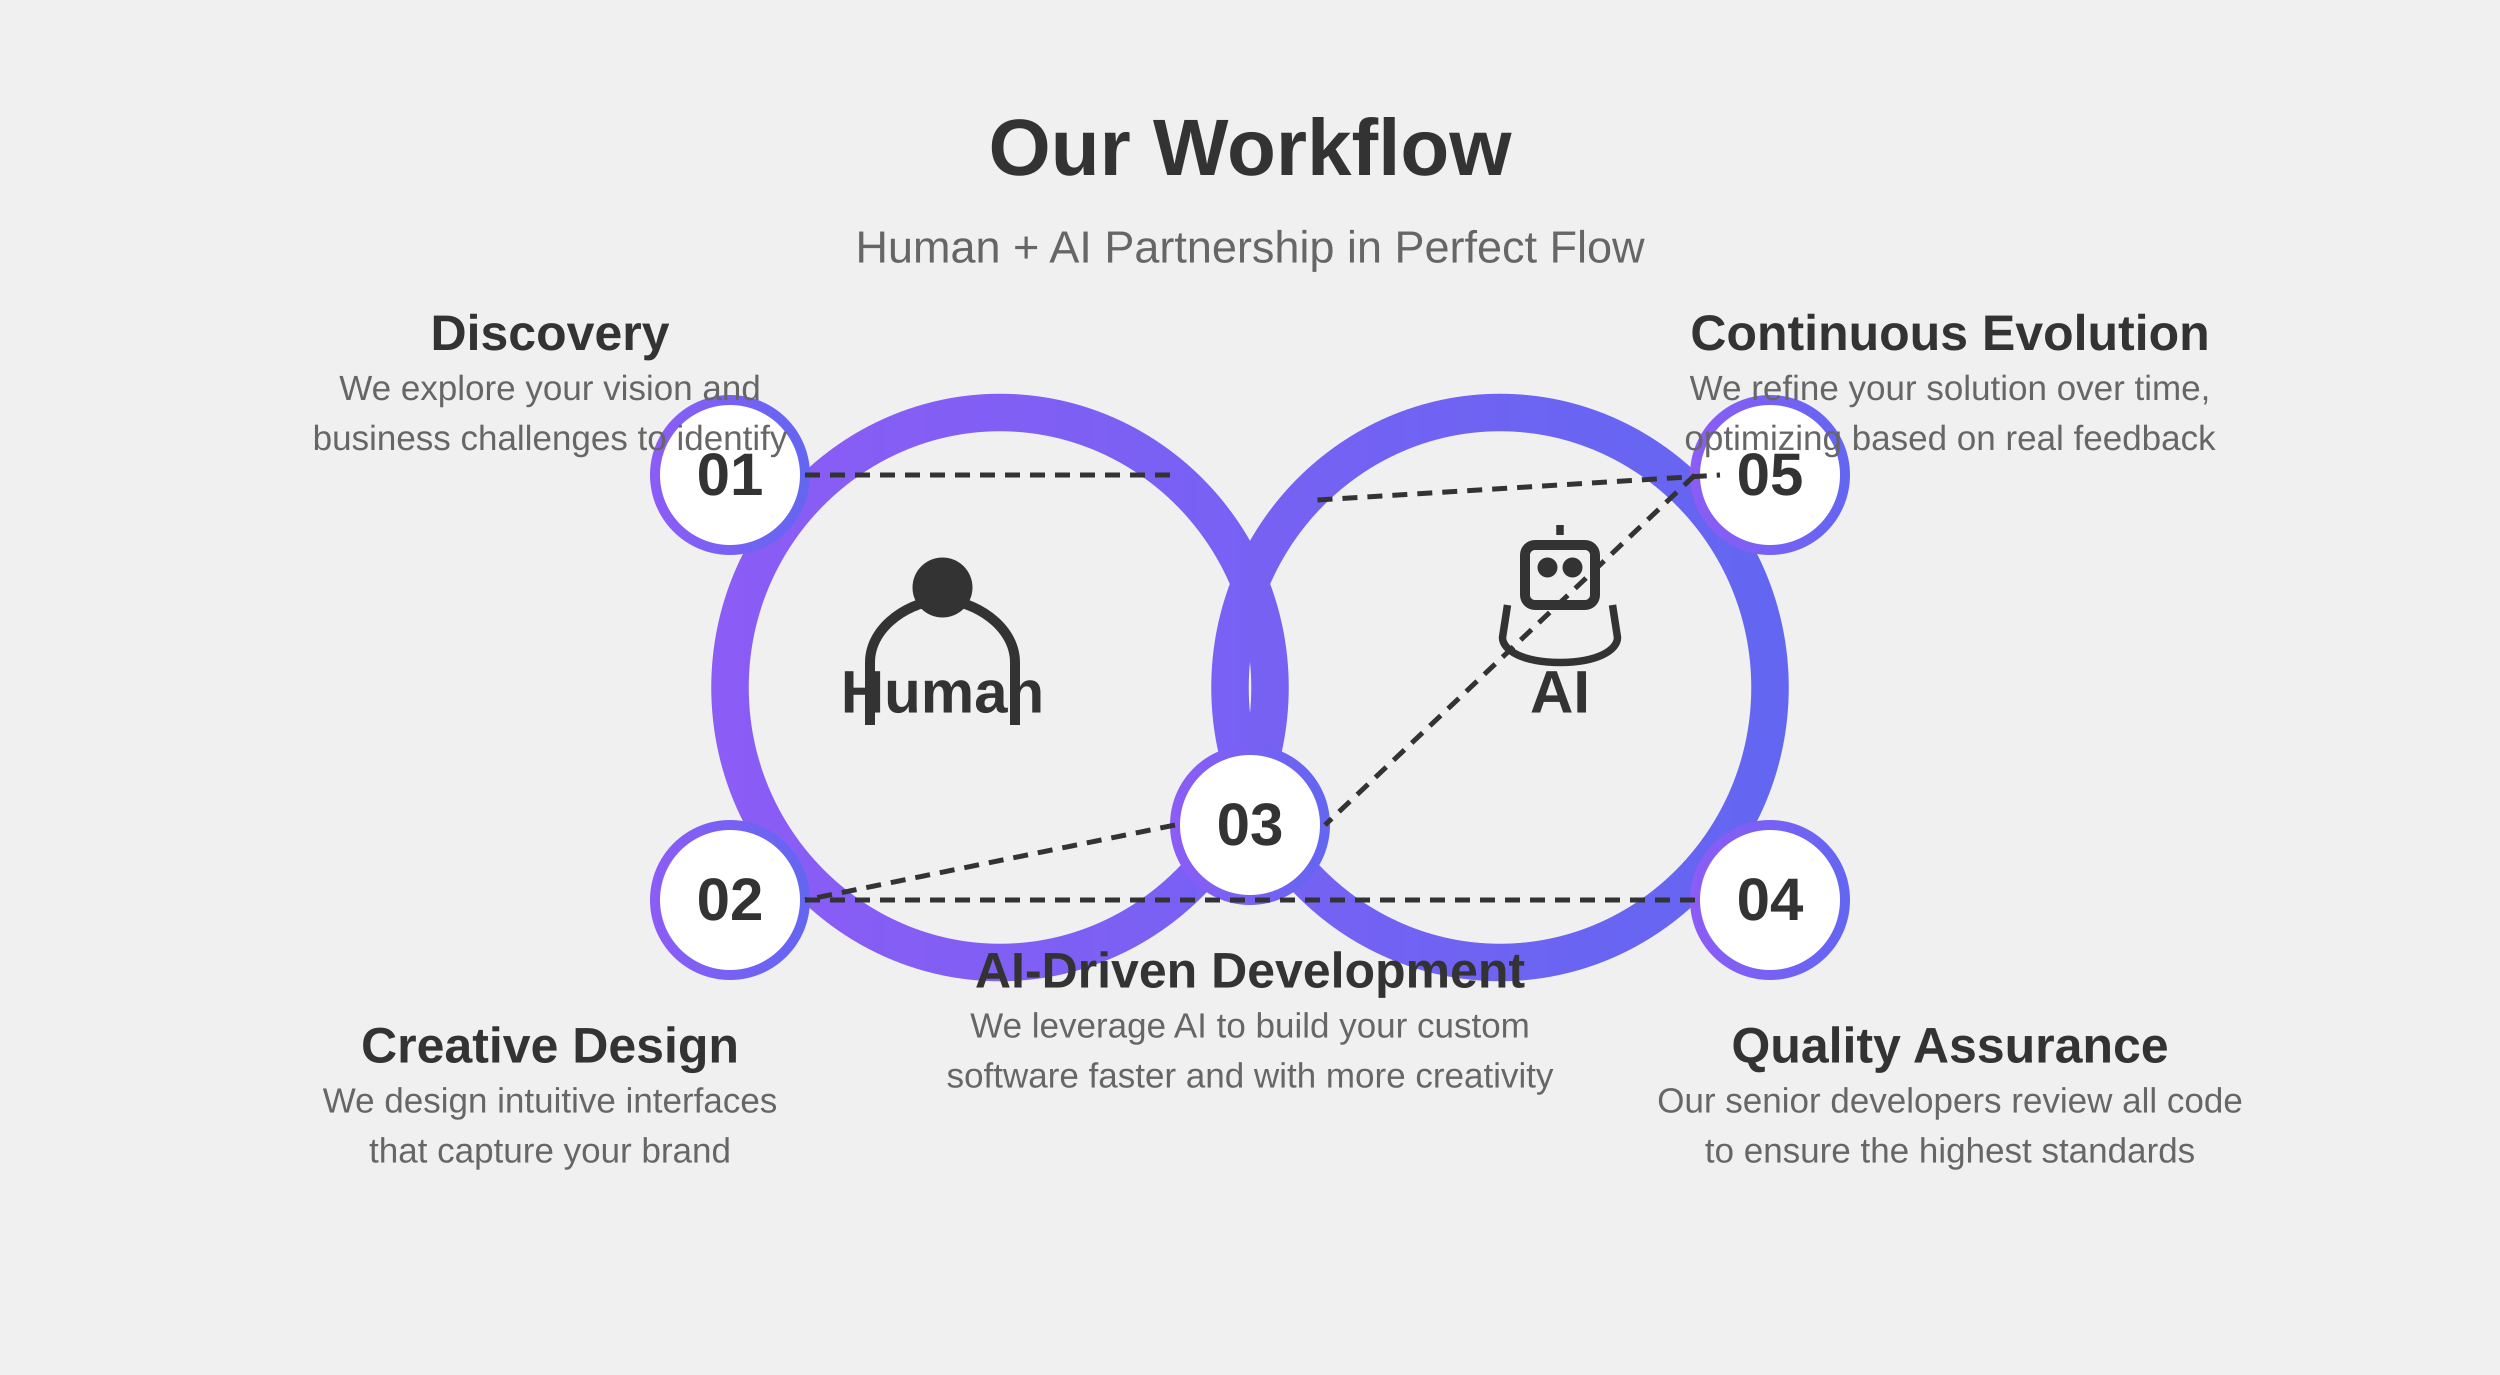
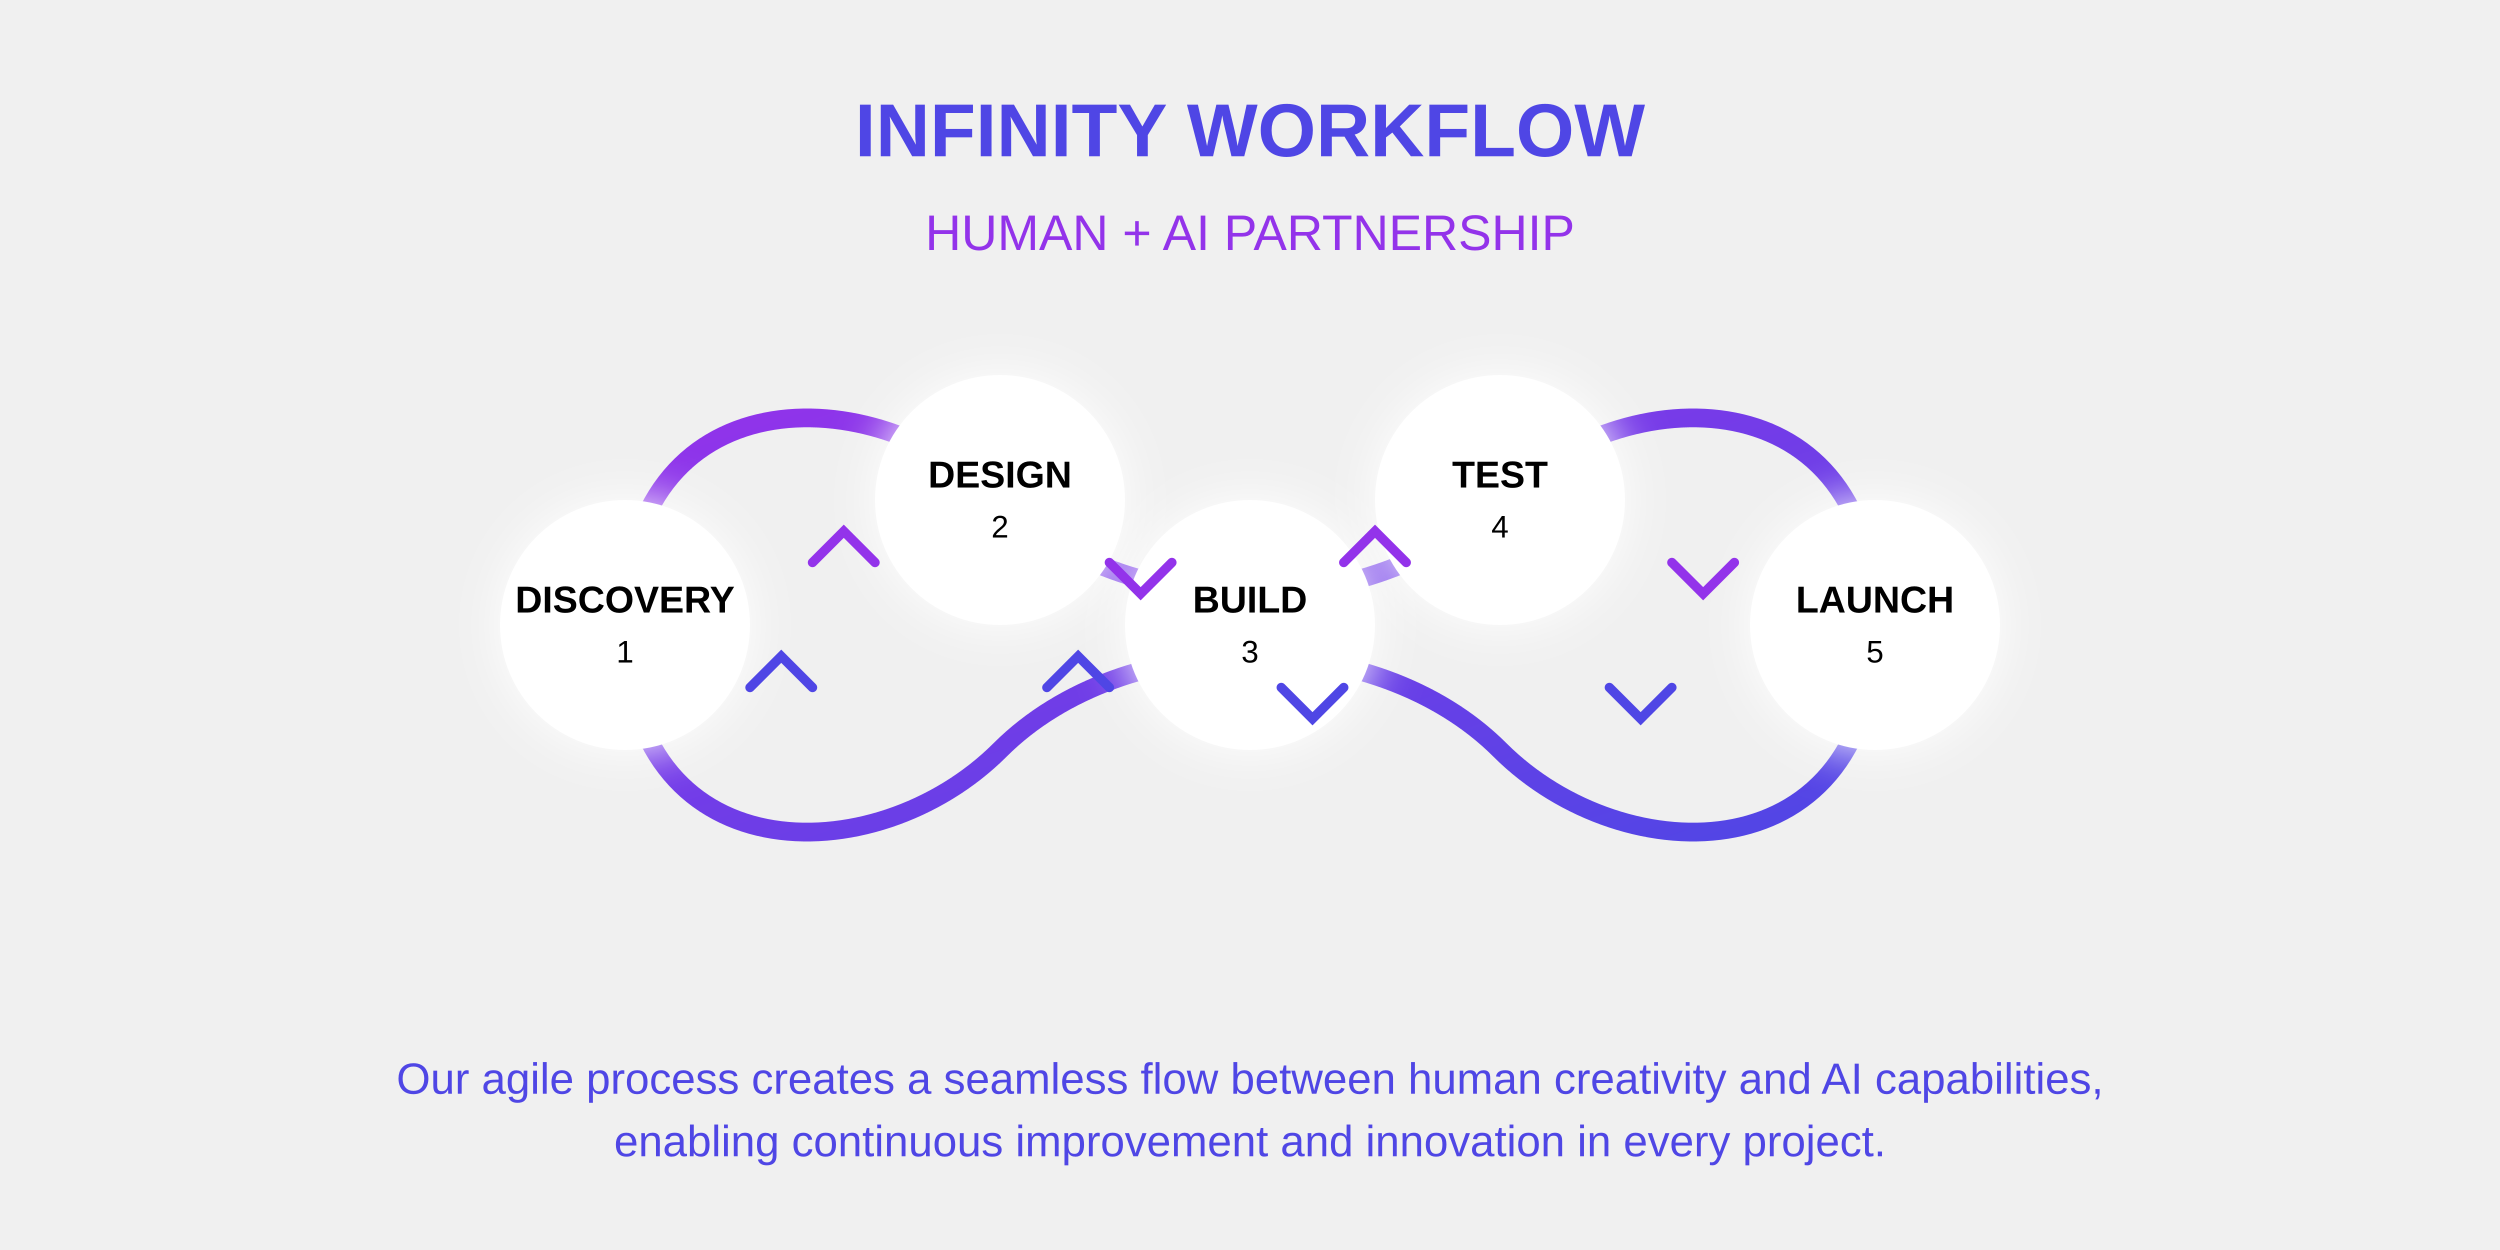
- <svg xmlns="http://www.w3.org/2000/svg" width="1000" height="550" viewBox="0 0 1000 550" fill="none">
+ <svg xmlns="http://www.w3.org/2000/svg" viewBox="0 0 800 400">
  <defs>
-     <linearGradient id="infinityGradient" x1="0%" y1="0%" x2="100%" y2="0%">
-       <stop offset="0%" stop-color="#8B5CF6" />
-       <stop offset="100%" stop-color="#6366F1" />
-     </linearGradient>
-     <linearGradient id="pulseGradient" x1="0%" y1="0%" x2="100%" y2="0%">
-       <stop offset="0%" stop-color="#8B5CF6" />
-       <stop offset="100%" stop-color="#6366F1" />
+     <linearGradient id="purpleGradient" x1="0%" y1="0%" x2="100%" y2="100%">
+       <stop offset="0%" style="stop-color:#9333ea;stop-opacity:1" />
+       <stop offset="100%" style="stop-color:#4f46e5;stop-opacity:1" />
    </linearGradient>
    <filter id="glow" x="-20%" y="-20%" width="140%" height="140%">
-       <feGaussianBlur stdDeviation="5" result="blur" />
-       <feComposite in="SourceGraphic" in2="blur" operator="over" />
+       <feGaussianBlur stdDeviation="8" result="glow" />
+       <feMerge>
+         <feMergeNode in="glow" />
+         <feMergeNode in="SourceGraphic" />
+       </feMerge>
    </filter>
  </defs>
-   <path d="M292,275 C292,214 341,165 400,165 C459,165 508,214 508,275 C508,336 459,385 400,385 C341,385 292,336 292,275 Z M492,275 C492,214 541,165 600,165 C659,165 708,214 708,275 C708,336 659,385 600,385 C541,385 492,336 492,275 Z" stroke="url(#infinityGradient)" stroke-width="15" fill="none" stroke-linecap="round" />
-   <text x="377" y="285" font-family="Arial, sans-serif" font-weight="bold" font-size="24" fill="#333333" text-anchor="middle">Human</text>
-   <text x="624" y="285" font-family="Arial, sans-serif" font-weight="bold" font-size="24" fill="#333333" text-anchor="middle">AI</text>
-   <circle cx="377" cy="235" r="12" fill="#333333" />
-   <path d="M348,290 L348,265 C348,250 365,240 377,240 C389,240 406,250 406,265 L406,290" stroke="#333333" stroke-width="4" fill="none" />
-   <rect x="610" y="218" width="28" height="24" rx="4" stroke="#333333" stroke-width="4" fill="none" />
-   <circle cx="619" cy="227" r="4" fill="#333333" />
-   <circle cx="629" cy="227" r="4" fill="#333333" />
-   <path d="M603,242 L601,255 C601,260 609,265 624,265 C639,265 647,260 647,255 L645,242" stroke="#333333" stroke-width="3" fill="none" />
-   <line x1="624" y1="214" x2="624" y2="210" stroke="#333333" stroke-width="3" />
-   <circle cx="292" cy="190" r="30" fill="white" stroke="url(#infinityGradient)" stroke-width="4" />
-   <text x="292" y="198" font-family="Arial, sans-serif" font-weight="bold" font-size="24" fill="#333333" text-anchor="middle">01</text>
-   <text x="220" y="140" font-family="Arial, sans-serif" font-weight="bold" font-size="20" fill="#333333" text-anchor="middle">Discovery</text>
-   <text x="220" y="160" font-family="Arial, sans-serif" font-size="14" fill="#666666" text-anchor="middle">We explore your vision and</text>
-   <text x="220" y="180" font-family="Arial, sans-serif" font-size="14" fill="#666666" text-anchor="middle">business challenges to identify</text>
-   <circle cx="292" cy="360" r="30" fill="white" stroke="url(#infinityGradient)" stroke-width="4" />
-   <text x="292" y="368" font-family="Arial, sans-serif" font-weight="bold" font-size="24" fill="#333333" text-anchor="middle">02</text>
-   <text x="220" y="425" font-family="Arial, sans-serif" font-weight="bold" font-size="20" fill="#333333" text-anchor="middle">Creative Design</text>
-   <text x="220" y="445" font-family="Arial, sans-serif" font-size="14" fill="#666666" text-anchor="middle">We design intuitive interfaces</text>
-   <text x="220" y="465" font-family="Arial, sans-serif" font-size="14" fill="#666666" text-anchor="middle">that capture your brand</text>
-   <circle cx="500" cy="330" r="30" fill="white" stroke="url(#infinityGradient)" stroke-width="4" />
-   <text x="500" y="338" font-family="Arial, sans-serif" font-weight="bold" font-size="24" fill="#333333" text-anchor="middle">03</text>
-   <text x="500" y="395" font-family="Arial, sans-serif" font-weight="bold" font-size="20" fill="#333333" text-anchor="middle">AI-Driven Development</text>
-   <text x="500" y="415" font-family="Arial, sans-serif" font-size="14" fill="#666666" text-anchor="middle">We leverage AI to build your custom</text>
-   <text x="500" y="435" font-family="Arial, sans-serif" font-size="14" fill="#666666" text-anchor="middle">software faster and with more creativity</text>
-   <circle cx="708" cy="360" r="30" fill="white" stroke="url(#infinityGradient)" stroke-width="4" />
-   <text x="708" y="368" font-family="Arial, sans-serif" font-weight="bold" font-size="24" fill="#333333" text-anchor="middle">04</text>
-   <text x="780" y="425" font-family="Arial, sans-serif" font-weight="bold" font-size="20" fill="#333333" text-anchor="middle">Quality Assurance</text>
-   <text x="780" y="445" font-family="Arial, sans-serif" font-size="14" fill="#666666" text-anchor="middle">Our senior developers review all code</text>
-   <text x="780" y="465" font-family="Arial, sans-serif" font-size="14" fill="#666666" text-anchor="middle">to ensure the highest standards</text>
-   <circle cx="708" cy="190" r="30" fill="white" stroke="url(#infinityGradient)" stroke-width="4" />
-   <text x="708" y="198" font-family="Arial, sans-serif" font-weight="bold" font-size="24" fill="#333333" text-anchor="middle">05</text>
-   <text x="780" y="140" font-family="Arial, sans-serif" font-weight="bold" font-size="20" fill="#333333" text-anchor="middle">Continuous Evolution</text>
-   <text x="780" y="160" font-family="Arial, sans-serif" font-size="14" fill="#666666" text-anchor="middle">We refine your solution over time,</text>
-   <text x="780" y="180" font-family="Arial, sans-serif" font-size="14" fill="#666666" text-anchor="middle">optimizing based on real feedback</text>
-   <path d="M322,190 L472,190" stroke="#333333" stroke-width="2" stroke-dasharray="6 4" fill="none" />
-   <path d="M527,200 L688,190" stroke="#333333" stroke-width="2" stroke-dasharray="6 4" fill="none" />
-   <path d="M678,190 L530,330" stroke="#333333" stroke-width="2" stroke-dasharray="6 4" fill="none" />
-   <path d="M470,330 L322,360" stroke="#333333" stroke-width="2" stroke-dasharray="6 4" fill="none" />
-   <path d="M322,360 L678,360" stroke="#333333" stroke-width="2" stroke-dasharray="6 4" fill="none" />
-   <text x="500" y="70" font-family="Arial, sans-serif" font-weight="bold" font-size="32" fill="#333333" text-anchor="middle">Our Workflow</text>
-   <text x="500" y="105" font-family="Arial, sans-serif" font-size="18" fill="#666666" text-anchor="middle">Human + AI Partnership in Perfect Flow</text>
+   <path d="M 200,200 C 200,120 280,120 320,160 C 360,200 440,200 480,160 C 520,120 600,120 600,200 C 600,280 520,280 480,240 C 440,200 360,200 320,240 C 280,280 200,280 200,200 Z" fill="none" stroke="url(#purpleGradient)" stroke-width="6" stroke-linecap="round" />
+   <circle cx="200" cy="200" r="40" fill="white" filter="url(#glow)" />
+   <text x="200" y="196" font-family="Arial, sans-serif" font-size="12" text-anchor="middle" font-weight="bold">DISCOVERY</text>
+   <text x="200" y="212" font-family="Arial, sans-serif" font-size="10" text-anchor="middle">1</text>
+   <circle cx="320" cy="160" r="40" fill="white" filter="url(#glow)" />
+   <text x="320" y="156" font-family="Arial, sans-serif" font-size="12" text-anchor="middle" font-weight="bold">DESIGN</text>
+   <text x="320" y="172" font-family="Arial, sans-serif" font-size="10" text-anchor="middle">2</text>
+   <circle cx="400" cy="200" r="40" fill="white" filter="url(#glow)" />
+   <text x="400" y="196" font-family="Arial, sans-serif" font-size="12" text-anchor="middle" font-weight="bold">BUILD</text>
+   <text x="400" y="212" font-family="Arial, sans-serif" font-size="10" text-anchor="middle">3</text>
+   <circle cx="480" cy="160" r="40" fill="white" filter="url(#glow)" />
+   <text x="480" y="156" font-family="Arial, sans-serif" font-size="12" text-anchor="middle" font-weight="bold">TEST</text>
+   <text x="480" y="172" font-family="Arial, sans-serif" font-size="10" text-anchor="middle">4</text>
+   <circle cx="600" cy="200" r="40" fill="white" filter="url(#glow)" />
+   <text x="600" y="196" font-family="Arial, sans-serif" font-size="12" text-anchor="middle" font-weight="bold">LAUNCH</text>
+   <text x="600" y="212" font-family="Arial, sans-serif" font-size="10" text-anchor="middle">5</text>
+   <path d="M 260,180 L 270,170 L 280,180" fill="none" stroke="#9333ea" stroke-width="3" stroke-linecap="round" />
+   <path d="M 355,180 L 365,190 L 375,180" fill="none" stroke="#9333ea" stroke-width="3" stroke-linecap="round" />
+   <path d="M 430,180 L 440,170 L 450,180" fill="none" stroke="#9333ea" stroke-width="3" stroke-linecap="round" />
+   <path d="M 535,180 L 545,190 L 555,180" fill="none" stroke="#9333ea" stroke-width="3" stroke-linecap="round" />
+   <path d="M 535,220 L 525,230 L 515,220" fill="none" stroke="#4f46e5" stroke-width="3" stroke-linecap="round" />
+   <path d="M 430,220 L 420,230 L 410,220" fill="none" stroke="#4f46e5" stroke-width="3" stroke-linecap="round" />
+   <path d="M 355,220 L 345,210 L 335,220" fill="none" stroke="#4f46e5" stroke-width="3" stroke-linecap="round" />
+   <path d="M 260,220 L 250,210 L 240,220" fill="none" stroke="#4f46e5" stroke-width="3" stroke-linecap="round" />
+   <text x="400" y="50" font-family="Arial, sans-serif" font-size="24" text-anchor="middle" font-weight="bold" fill="#4f46e5">INFINITY WORKFLOW</text>
+   <text x="400" y="80" font-family="Arial, sans-serif" font-size="16" text-anchor="middle" fill="#9333ea">HUMAN + AI PARTNERSHIP</text>
+   <text x="400" y="350" font-family="Arial, sans-serif" font-size="14" text-anchor="middle" fill="#4f46e5">Our agile process creates a seamless flow between human creativity and AI capabilities,</text>
+   <text x="400" y="370" font-family="Arial, sans-serif" font-size="14" text-anchor="middle" fill="#4f46e5">enabling continuous improvement and innovation in every project.</text>
</svg>
